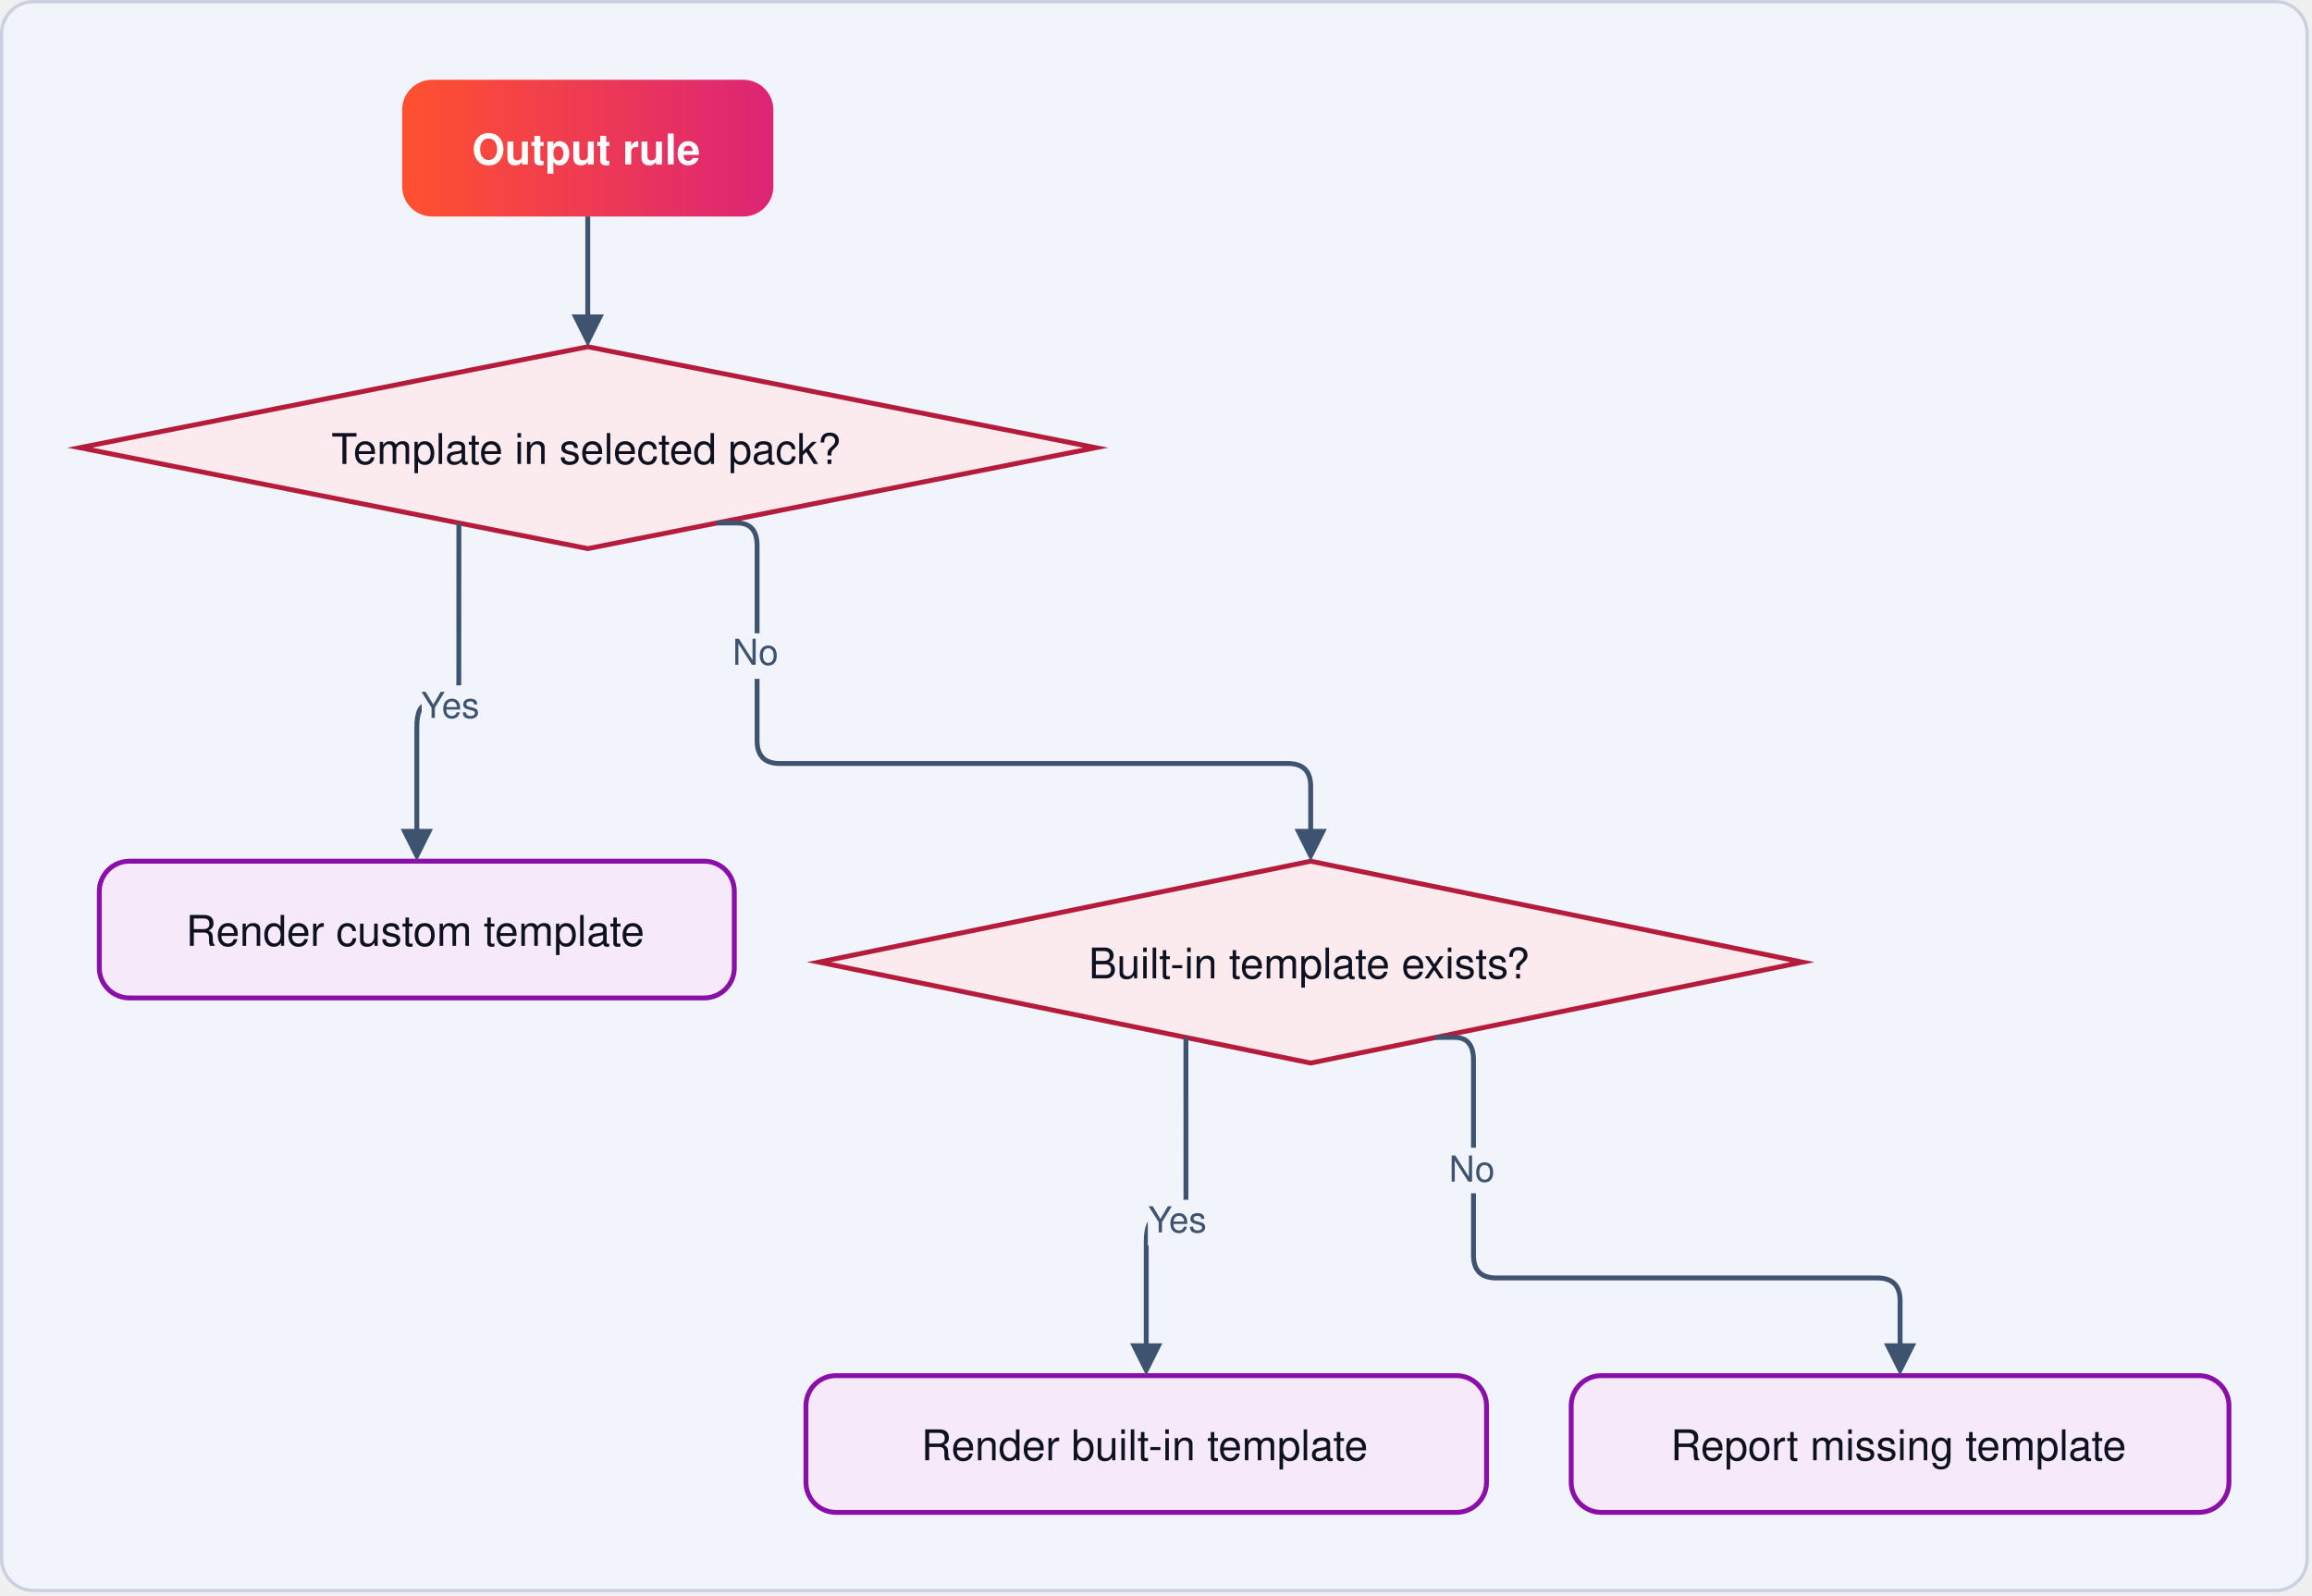
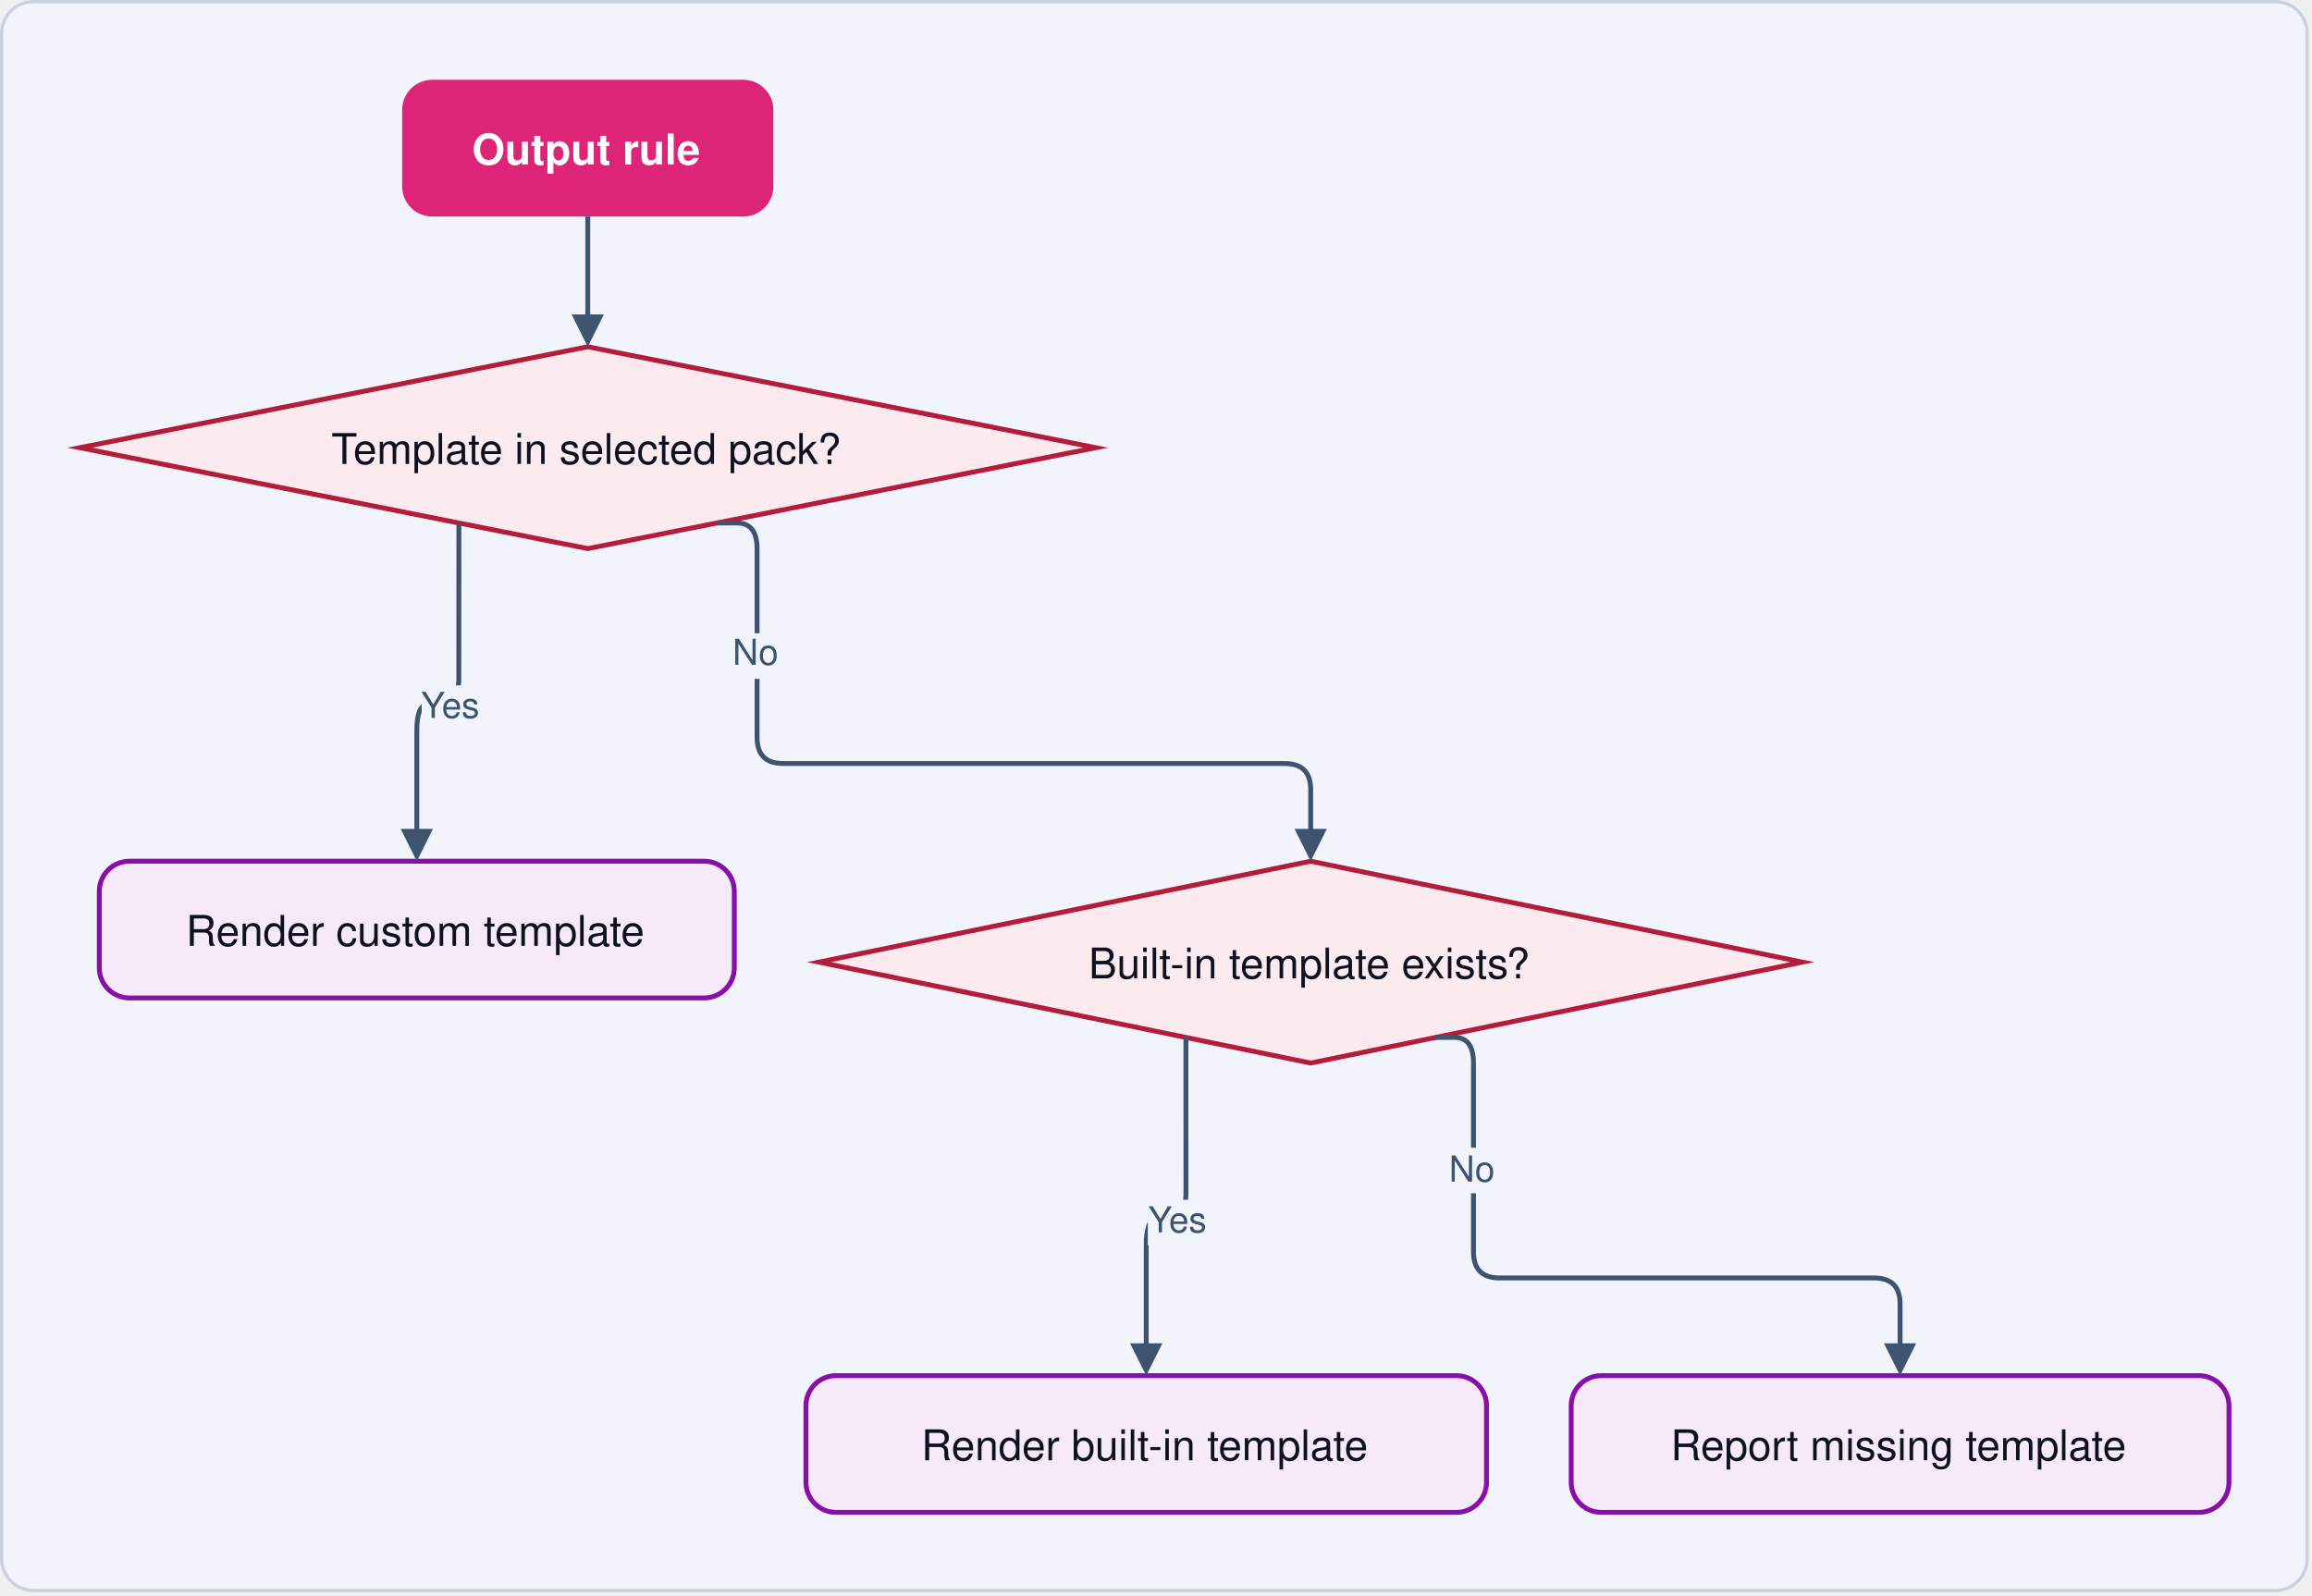
- <svg xmlns="http://www.w3.org/2000/svg" style="background: transparent; background-color: transparent; color-scheme: light;" version="1.1" width="710px" height="490px" viewBox="-0.5 -0.5 710 490" content="&lt;mxfile host=&quot;Electron&quot; agent=&quot;Mozilla/5.0 (Macintosh; Intel Mac OS X 10_15_7) AppleWebKit/537.36 (KHTML, like Gecko) draw.io/26.2.15 Chrome/134.0.7.205 Electron/35.2.1 Safari/537.36&quot; version=&quot;26.2.15&quot;&gt;&#10;  &lt;diagram name=&quot;Diagram&quot; id=&quot;d1&quot;&gt;&#10;    &lt;mxGraphModel dx=&quot;-378&quot; dy=&quot;-134&quot; grid=&quot;0&quot; gridSize=&quot;10&quot; guides=&quot;1&quot; tooltips=&quot;1&quot; connect=&quot;1&quot; arrows=&quot;1&quot; fold=&quot;0&quot; page=&quot;0&quot; pageScale=&quot;1&quot; pageWidth=&quot;850&quot; pageHeight=&quot;1100&quot; math=&quot;0&quot; shadow=&quot;0&quot;&gt;&#10;      &lt;root&gt;&#10;        &lt;mxCell id=&quot;0&quot; /&gt;&#10;        &lt;mxCell id=&quot;bg&quot; value=&quot;Background&quot; style=&quot;locked=1;&quot; parent=&quot;0&quot; /&gt;&#10;        &lt;mxCell id=&quot;card&quot; value=&quot;&quot; style=&quot;rounded=1;arcSize=2;absoluteArcSize=0;fillColor=#f1f4fb;strokeColor=#c9d0de;&quot; parent=&quot;bg&quot; vertex=&quot;1&quot;&gt;&#10;          &lt;mxGeometry width=&quot;708&quot; height=&quot;488&quot; as=&quot;geometry&quot; /&gt;&#10;        &lt;/mxCell&gt;&#10;        &lt;mxCell id=&quot;1&quot; value=&quot;Diagram&quot; parent=&quot;0&quot; /&gt;&#10;        &lt;mxCell id=&quot;n_A&quot; value=&quot;Output rule&quot; style=&quot;fontFamily=Manrope, Helvetica, Arial, sans-serif;fontSize=13;fontColor=#0d1120;strokeWidth=1.5;rounded=1;arcSize=22;fillColor=#ff512f;gradientColor=#dd2476;gradientDirection=east;strokeColor=none;fontColor=#ffffff;fontStyle=1;&quot; parent=&quot;1&quot; vertex=&quot;1&quot;&gt;&#10;          &lt;mxGeometry x=&quot;123&quot; y=&quot;24&quot; width=&quot;114&quot; height=&quot;42&quot; as=&quot;geometry&quot; /&gt;&#10;        &lt;/mxCell&gt;&#10;        &lt;mxCell id=&quot;n_B&quot; value=&quot;Template in selected pack?&quot; style=&quot;fontFamily=Manrope, Helvetica, Arial, sans-serif;fontSize=13;fontColor=#0d1120;strokeWidth=1.5;rhombus;fillColor=#fbeaee;strokeColor=#b51c3c;&quot; parent=&quot;1&quot; vertex=&quot;1&quot;&gt;&#10;          &lt;mxGeometry x=&quot;24&quot; y=&quot;106&quot; width=&quot;312&quot; height=&quot;62&quot; as=&quot;geometry&quot; /&gt;&#10;        &lt;/mxCell&gt;&#10;        &lt;mxCell id=&quot;n_C&quot; value=&quot;Render custom template&quot; style=&quot;fontFamily=Manrope, Helvetica, Arial, sans-serif;fontSize=13;fontColor=#0d1120;strokeWidth=1.5;rounded=1;arcSize=22;fillColor=#f5e9fa;strokeColor=#8a0ea8;&quot; parent=&quot;1&quot; vertex=&quot;1&quot;&gt;&#10;          &lt;mxGeometry x=&quot;30&quot; y=&quot;264&quot; width=&quot;195&quot; height=&quot;42&quot; as=&quot;geometry&quot; /&gt;&#10;        &lt;/mxCell&gt;&#10;        &lt;mxCell id=&quot;n_D&quot; value=&quot;Built-in template exists?&quot; style=&quot;fontFamily=Manrope, Helvetica, Arial, sans-serif;fontSize=13;fontColor=#0d1120;strokeWidth=1.5;rhombus;fillColor=#fbeaee;strokeColor=#b51c3c;&quot; parent=&quot;1&quot; vertex=&quot;1&quot;&gt;&#10;          &lt;mxGeometry x=&quot;251&quot; y=&quot;264&quot; width=&quot;302&quot; height=&quot;62&quot; as=&quot;geometry&quot; /&gt;&#10;        &lt;/mxCell&gt;&#10;        &lt;mxCell id=&quot;n_E&quot; value=&quot;Render built-in template&quot; style=&quot;fontFamily=Manrope, Helvetica, Arial, sans-serif;fontSize=13;fontColor=#0d1120;strokeWidth=1.5;rounded=1;arcSize=22;fillColor=#f5e9fa;strokeColor=#8a0ea8;&quot; parent=&quot;1&quot; vertex=&quot;1&quot;&gt;&#10;          &lt;mxGeometry x=&quot;247&quot; y=&quot;422&quot; width=&quot;209&quot; height=&quot;42&quot; as=&quot;geometry&quot; /&gt;&#10;        &lt;/mxCell&gt;&#10;        &lt;mxCell id=&quot;n_F&quot; value=&quot;Report missing template&quot; style=&quot;fontFamily=Manrope, Helvetica, Arial, sans-serif;fontSize=13;fontColor=#0d1120;strokeWidth=1.5;rounded=1;arcSize=22;fillColor=#f5e9fa;strokeColor=#8a0ea8;&quot; parent=&quot;1&quot; vertex=&quot;1&quot;&gt;&#10;          &lt;mxGeometry x=&quot;482&quot; y=&quot;422&quot; width=&quot;202&quot; height=&quot;42&quot; as=&quot;geometry&quot; /&gt;&#10;        &lt;/mxCell&gt;&#10;        &lt;mxCell id=&quot;e0&quot; value=&quot;&quot; style=&quot;edgeStyle=orthogonalEdgeStyle;rounded=1;arcSize=14;strokeColor=#3d5370;strokeWidth=1.5;endArrow=block;endFill=1;endSize=6;fontFamily=Manrope, Helvetica, Arial, sans-serif;fontSize=11;fontColor=#3d5370;labelBackgroundColor=#f1f4fb;exitX=0.5;exitY=1;exitDx=0;exitDy=0;entryX=0.5;entryY=0;entryDx=0;entryDy=0;&quot; parent=&quot;1&quot; source=&quot;n_A&quot; target=&quot;n_B&quot; edge=&quot;1&quot;&gt;&#10;          &lt;mxGeometry relative=&quot;1&quot; as=&quot;geometry&quot; /&gt;&#10;        &lt;/mxCell&gt;&#10;        &lt;mxCell id=&quot;e1&quot; value=&quot;Yes&quot; style=&quot;edgeStyle=orthogonalEdgeStyle;rounded=1;arcSize=14;strokeColor=#3d5370;strokeWidth=1.5;endArrow=block;endFill=1;endSize=6;fontFamily=Manrope, Helvetica, Arial, sans-serif;fontSize=11;fontColor=#3d5370;labelBackgroundColor=#f1f4fb;exitX=0.33;exitY=1;exitDx=0;exitDy=0;entryX=0.5;entryY=0;entryDx=0;entryDy=0;&quot; parent=&quot;1&quot; source=&quot;n_B&quot; target=&quot;n_C&quot; edge=&quot;1&quot;&gt;&#10;          &lt;mxGeometry relative=&quot;1&quot; as=&quot;geometry&quot; /&gt;&#10;        &lt;/mxCell&gt;&#10;        &lt;mxCell id=&quot;e2&quot; value=&quot;No&quot; style=&quot;edgeStyle=orthogonalEdgeStyle;rounded=1;arcSize=14;strokeColor=#3d5370;strokeWidth=1.5;endArrow=block;endFill=1;endSize=6;fontFamily=Manrope, Helvetica, Arial, sans-serif;fontSize=11;fontColor=#3d5370;labelBackgroundColor=#f1f4fb;exitX=0.67;exitY=1;exitDx=0;exitDy=0;entryX=0.5;entryY=0;entryDx=0;entryDy=0;&quot; parent=&quot;1&quot; source=&quot;n_B&quot; target=&quot;n_D&quot; edge=&quot;1&quot;&gt;&#10;          &lt;mxGeometry x=&quot;-0.64&quot; relative=&quot;1&quot; as=&quot;geometry&quot;&gt;&#10;            &lt;Array as=&quot;points&quot;&gt;&#10;              &lt;mxPoint x=&quot;232&quot; y=&quot;234&quot; /&gt;&#10;              &lt;mxPoint x=&quot;402&quot; y=&quot;234&quot; /&gt;&#10;            &lt;/Array&gt;&#10;          &lt;/mxGeometry&gt;&#10;        &lt;/mxCell&gt;&#10;        &lt;mxCell id=&quot;e3&quot; value=&quot;Yes&quot; style=&quot;edgeStyle=orthogonalEdgeStyle;rounded=1;arcSize=14;strokeColor=#3d5370;strokeWidth=1.5;endArrow=block;endFill=1;endSize=6;fontFamily=Manrope, Helvetica, Arial, sans-serif;fontSize=11;fontColor=#3d5370;labelBackgroundColor=#f1f4fb;exitX=0.33;exitY=1;exitDx=0;exitDy=0;entryX=0.5;entryY=0;entryDx=0;entryDy=0;&quot; parent=&quot;1&quot; source=&quot;n_D&quot; target=&quot;n_E&quot; edge=&quot;1&quot;&gt;&#10;          &lt;mxGeometry relative=&quot;1&quot; as=&quot;geometry&quot; /&gt;&#10;        &lt;/mxCell&gt;&#10;        &lt;mxCell id=&quot;e4&quot; value=&quot;No&quot; style=&quot;edgeStyle=orthogonalEdgeStyle;rounded=1;arcSize=14;strokeColor=#3d5370;strokeWidth=1.5;endArrow=block;endFill=1;endSize=6;fontFamily=Manrope, Helvetica, Arial, sans-serif;fontSize=11;fontColor=#3d5370;labelBackgroundColor=#f1f4fb;exitX=0.67;exitY=1;exitDx=0;exitDy=0;entryX=0.5;entryY=0;entryDx=0;entryDy=0;&quot; parent=&quot;1&quot; source=&quot;n_D&quot; target=&quot;n_F&quot; edge=&quot;1&quot;&gt;&#10;          &lt;mxGeometry x=&quot;-0.58&quot; relative=&quot;1&quot; as=&quot;geometry&quot;&gt;&#10;            &lt;Array as=&quot;points&quot;&gt;&#10;              &lt;mxPoint x=&quot;452&quot; y=&quot;392&quot; /&gt;&#10;              &lt;mxPoint x=&quot;583&quot; y=&quot;392&quot; /&gt;&#10;            &lt;/Array&gt;&#10;          &lt;/mxGeometry&gt;&#10;        &lt;/mxCell&gt;&#10;      &lt;/root&gt;&#10;    &lt;/mxGraphModel&gt;&#10;  &lt;/diagram&gt;&#10;&lt;/mxfile&gt;&#10;">
-   <defs>
-     <linearGradient x1="0%" y1="0%" x2="100%" y2="0%" id="drawio-svg-fAOIXuJUKCCxkGDCbQjd-gradient-light-dark_ff512f_ff6c4e_-1-light-dark_dd2476_ff80c6_-1-e-0">
-       <stop offset="0%" stop-color="#ff512f" stop-opacity="1" style="stop-color: light-dark(rgb(255, 81, 47), rgb(255, 108, 78)); stop-opacity: 1;" />
-       <stop offset="100%" stop-color="#dd2476" stop-opacity="1" style="stop-color: light-dark(rgb(221, 36, 118), rgb(255, 128, 198)); stop-opacity: 1;" />
-     </linearGradient>
-   </defs>
+ <svg xmlns="http://www.w3.org/2000/svg" style="background: transparent; background-color: transparent; color-scheme: light;" version="1.1" width="710px" height="490px" viewBox="-0.5 -0.5 710 490" content="&lt;mxfile host=&quot;Electron&quot; agent=&quot;Mozilla/5.0 (Macintosh; Intel Mac OS X 10_15_7) AppleWebKit/537.36 (KHTML, like Gecko) draw.io/26.2.15 Chrome/134.0.7.205 Electron/35.2.1 Safari/537.36&quot; version=&quot;26.2.15&quot;&gt;&#10;  &lt;diagram name=&quot;Diagram&quot; id=&quot;d1&quot;&gt;&#10;    &lt;mxGraphModel dx=&quot;-378&quot; dy=&quot;-134&quot; grid=&quot;0&quot; gridSize=&quot;10&quot; guides=&quot;1&quot; tooltips=&quot;1&quot; connect=&quot;1&quot; arrows=&quot;1&quot; fold=&quot;0&quot; page=&quot;0&quot; pageScale=&quot;1&quot; pageWidth=&quot;850&quot; pageHeight=&quot;1100&quot; math=&quot;0&quot; shadow=&quot;0&quot;&gt;&#10;      &lt;root&gt;&#10;        &lt;mxCell id=&quot;0&quot; /&gt;&#10;        &lt;mxCell id=&quot;bg&quot; value=&quot;Background&quot; style=&quot;locked=1;&quot; parent=&quot;0&quot; /&gt;&#10;        &lt;mxCell id=&quot;card&quot; value=&quot;&quot; style=&quot;rounded=1;arcSize=2;absoluteArcSize=0;fillColor=#f1f4fb;strokeColor=#c9d0de;&quot; parent=&quot;bg&quot; vertex=&quot;1&quot;&gt;&#10;          &lt;mxGeometry width=&quot;708&quot; height=&quot;488&quot; as=&quot;geometry&quot; /&gt;&#10;        &lt;/mxCell&gt;&#10;        &lt;mxCell id=&quot;1&quot; value=&quot;Diagram&quot; parent=&quot;0&quot; /&gt;&#10;        &lt;mxCell id=&quot;n_A&quot; value=&quot;Output rule&quot; style=&quot;fontFamily=Manrope, Helvetica, Arial, sans-serif;fontSize=13;fontColor=#0d1120;strokeWidth=1.5;rounded=1;arcSize=22;fillColor=#dd2476;strokeColor=none;fontColor=#ffffff;fontStyle=1;&quot; parent=&quot;1&quot; vertex=&quot;1&quot;&gt;&#10;          &lt;mxGeometry x=&quot;123&quot; y=&quot;24&quot; width=&quot;114&quot; height=&quot;42&quot; as=&quot;geometry&quot; /&gt;&#10;        &lt;/mxCell&gt;&#10;        &lt;mxCell id=&quot;n_B&quot; value=&quot;Template in selected pack?&quot; style=&quot;fontFamily=Manrope, Helvetica, Arial, sans-serif;fontSize=13;fontColor=#0d1120;strokeWidth=1.5;rhombus;fillColor=#fbeaee;strokeColor=#b51c3c;&quot; parent=&quot;1&quot; vertex=&quot;1&quot;&gt;&#10;          &lt;mxGeometry x=&quot;24&quot; y=&quot;106&quot; width=&quot;312&quot; height=&quot;62&quot; as=&quot;geometry&quot; /&gt;&#10;        &lt;/mxCell&gt;&#10;        &lt;mxCell id=&quot;n_C&quot; value=&quot;Render custom template&quot; style=&quot;fontFamily=Manrope, Helvetica, Arial, sans-serif;fontSize=13;fontColor=#0d1120;strokeWidth=1.5;rounded=1;arcSize=22;fillColor=#f5e9fa;strokeColor=#8a0ea8;&quot; parent=&quot;1&quot; vertex=&quot;1&quot;&gt;&#10;          &lt;mxGeometry x=&quot;30&quot; y=&quot;264&quot; width=&quot;195&quot; height=&quot;42&quot; as=&quot;geometry&quot; /&gt;&#10;        &lt;/mxCell&gt;&#10;        &lt;mxCell id=&quot;n_D&quot; value=&quot;Built-in template exists?&quot; style=&quot;fontFamily=Manrope, Helvetica, Arial, sans-serif;fontSize=13;fontColor=#0d1120;strokeWidth=1.5;rhombus;fillColor=#fbeaee;strokeColor=#b51c3c;&quot; parent=&quot;1&quot; vertex=&quot;1&quot;&gt;&#10;          &lt;mxGeometry x=&quot;251&quot; y=&quot;264&quot; width=&quot;302&quot; height=&quot;62&quot; as=&quot;geometry&quot; /&gt;&#10;        &lt;/mxCell&gt;&#10;        &lt;mxCell id=&quot;n_E&quot; value=&quot;Render built-in template&quot; style=&quot;fontFamily=Manrope, Helvetica, Arial, sans-serif;fontSize=13;fontColor=#0d1120;strokeWidth=1.5;rounded=1;arcSize=22;fillColor=#f5e9fa;strokeColor=#8a0ea8;&quot; parent=&quot;1&quot; vertex=&quot;1&quot;&gt;&#10;          &lt;mxGeometry x=&quot;247&quot; y=&quot;422&quot; width=&quot;209&quot; height=&quot;42&quot; as=&quot;geometry&quot; /&gt;&#10;        &lt;/mxCell&gt;&#10;        &lt;mxCell id=&quot;n_F&quot; value=&quot;Report missing template&quot; style=&quot;fontFamily=Manrope, Helvetica, Arial, sans-serif;fontSize=13;fontColor=#0d1120;strokeWidth=1.5;rounded=1;arcSize=22;fillColor=#f5e9fa;strokeColor=#8a0ea8;&quot; parent=&quot;1&quot; vertex=&quot;1&quot;&gt;&#10;          &lt;mxGeometry x=&quot;482&quot; y=&quot;422&quot; width=&quot;202&quot; height=&quot;42&quot; as=&quot;geometry&quot; /&gt;&#10;        &lt;/mxCell&gt;&#10;        &lt;mxCell id=&quot;e0&quot; value=&quot;&quot; style=&quot;edgeStyle=orthogonalEdgeStyle;rounded=1;arcSize=16;html=0;strokeColor=#3d5370;strokeWidth=1.5;endArrow=block;endFill=1;endSize=6;fontFamily=Manrope, Helvetica, Arial, sans-serif;fontSize=11;fontColor=#3d5370;labelBackgroundColor=#f1f4fb;exitX=0.5;exitY=1;exitDx=0;exitDy=0;entryX=0.5;entryY=0;entryDx=0;entryDy=0;&quot; parent=&quot;1&quot; source=&quot;n_A&quot; target=&quot;n_B&quot; edge=&quot;1&quot;&gt;&#10;          &lt;mxGeometry relative=&quot;1&quot; as=&quot;geometry&quot; /&gt;&#10;        &lt;/mxCell&gt;&#10;        &lt;mxCell id=&quot;e1&quot; value=&quot;Yes&quot; style=&quot;edgeStyle=orthogonalEdgeStyle;rounded=1;arcSize=16;html=0;strokeColor=#3d5370;strokeWidth=1.5;endArrow=block;endFill=1;endSize=6;fontFamily=Manrope, Helvetica, Arial, sans-serif;fontSize=11;fontColor=#3d5370;labelBackgroundColor=#f1f4fb;exitX=0.33;exitY=1;exitDx=0;exitDy=0;entryX=0.5;entryY=0;entryDx=0;entryDy=0;&quot; parent=&quot;1&quot; source=&quot;n_B&quot; target=&quot;n_C&quot; edge=&quot;1&quot;&gt;&#10;          &lt;mxGeometry relative=&quot;1&quot; as=&quot;geometry&quot; /&gt;&#10;        &lt;/mxCell&gt;&#10;        &lt;mxCell id=&quot;e2&quot; value=&quot;No&quot; style=&quot;edgeStyle=orthogonalEdgeStyle;rounded=1;arcSize=16;html=0;strokeColor=#3d5370;strokeWidth=1.5;endArrow=block;endFill=1;endSize=6;fontFamily=Manrope, Helvetica, Arial, sans-serif;fontSize=11;fontColor=#3d5370;labelBackgroundColor=#f1f4fb;exitX=0.67;exitY=1;exitDx=0;exitDy=0;entryX=0.5;entryY=0;entryDx=0;entryDy=0;&quot; parent=&quot;1&quot; source=&quot;n_B&quot; target=&quot;n_D&quot; edge=&quot;1&quot;&gt;&#10;          &lt;mxGeometry x=&quot;-0.64&quot; relative=&quot;1&quot; as=&quot;geometry&quot;&gt;&#10;            &lt;Array as=&quot;points&quot;&gt;&#10;              &lt;mxPoint x=&quot;232&quot; y=&quot;234&quot; /&gt;&#10;              &lt;mxPoint x=&quot;402&quot; y=&quot;234&quot; /&gt;&#10;            &lt;/Array&gt;&#10;          &lt;/mxGeometry&gt;&#10;        &lt;/mxCell&gt;&#10;        &lt;mxCell id=&quot;e3&quot; value=&quot;Yes&quot; style=&quot;edgeStyle=orthogonalEdgeStyle;rounded=1;arcSize=16;html=0;strokeColor=#3d5370;strokeWidth=1.5;endArrow=block;endFill=1;endSize=6;fontFamily=Manrope, Helvetica, Arial, sans-serif;fontSize=11;fontColor=#3d5370;labelBackgroundColor=#f1f4fb;exitX=0.33;exitY=1;exitDx=0;exitDy=0;entryX=0.5;entryY=0;entryDx=0;entryDy=0;&quot; parent=&quot;1&quot; source=&quot;n_D&quot; target=&quot;n_E&quot; edge=&quot;1&quot;&gt;&#10;          &lt;mxGeometry relative=&quot;1&quot; as=&quot;geometry&quot; /&gt;&#10;        &lt;/mxCell&gt;&#10;        &lt;mxCell id=&quot;e4&quot; value=&quot;No&quot; style=&quot;edgeStyle=orthogonalEdgeStyle;rounded=1;arcSize=16;html=0;strokeColor=#3d5370;strokeWidth=1.5;endArrow=block;endFill=1;endSize=6;fontFamily=Manrope, Helvetica, Arial, sans-serif;fontSize=11;fontColor=#3d5370;labelBackgroundColor=#f1f4fb;exitX=0.67;exitY=1;exitDx=0;exitDy=0;entryX=0.5;entryY=0;entryDx=0;entryDy=0;&quot; parent=&quot;1&quot; source=&quot;n_D&quot; target=&quot;n_F&quot; edge=&quot;1&quot;&gt;&#10;          &lt;mxGeometry x=&quot;-0.58&quot; relative=&quot;1&quot; as=&quot;geometry&quot;&gt;&#10;            &lt;Array as=&quot;points&quot;&gt;&#10;              &lt;mxPoint x=&quot;452&quot; y=&quot;392&quot; /&gt;&#10;              &lt;mxPoint x=&quot;583&quot; y=&quot;392&quot; /&gt;&#10;            &lt;/Array&gt;&#10;          &lt;/mxGeometry&gt;&#10;        &lt;/mxCell&gt;&#10;      &lt;/root&gt;&#10;    &lt;/mxGraphModel&gt;&#10;  &lt;/diagram&gt;&#10;&lt;/mxfile&gt;&#10;">
+   <defs />
  <g>
    <g data-cell-id="0">
      <g data-cell-id="bg">
        <g data-cell-id="card">
          <g>
            <rect x="0" y="0" width="708" height="488" rx="9.76" ry="9.76" fill="#f1f4fb" stroke="#c9d0de" pointer-events="all" style="fill: light-dark(rgb(241, 244, 251), rgb(24, 27, 33)); stroke: light-dark(rgb(201, 208, 222), rgb(53, 59, 71));" />
          </g>
        </g>
      </g>
      <g data-cell-id="1">
        <g data-cell-id="n_A">
          <g>
-             <rect x="123" y="24" width="114" height="42" rx="9.24" ry="9.24" fill="url(#drawio-svg-fAOIXuJUKCCxkGDCbQjd-gradient-light-dark_ff512f_ff6c4e_-1-light-dark_dd2476_ff80c6_-1-e-0)" stroke="none" pointer-events="all" style="fill: url(&quot;#drawio-svg-fAOIXuJUKCCxkGDCbQjd-gradient-light-dark_ff512f_ff6c4e_-1-light-dark_dd2476_ff80c6_-1-e-0&quot;);" />
+             <rect x="123" y="24" width="114" height="42" rx="9.24" ry="9.24" fill="#dd2476" stroke="none" pointer-events="all" style="fill: light-dark(rgb(221, 36, 118), rgb(255, 128, 198));" />
          </g>
          <g>
            <g fill="#ffffff" font-family="&quot;Manrope&quot;, &quot;Helvetica&quot;, &quot;Arial&quot;, &quot;sans-serif&quot;" font-weight="bold" text-anchor="middle" font-size="13px" style="fill: light-dark(rgb(255, 255, 255), rgb(18, 18, 18));">
              <text x="179.5" y="50">Output rule</text>
            </g>
          </g>
        </g>
        <g data-cell-id="n_B">
          <g>
            <path d="M 180 106 L 336 137 L 180 168 L 24 137 Z" fill="#fbeaee" stroke="#b51c3c" stroke-width="1.5" stroke-miterlimit="10" pointer-events="all" style="fill: light-dark(rgb(251, 234, 238), rgb(44, 29, 33)); stroke: light-dark(rgb(181, 28, 60), rgb(255, 153, 180));" />
          </g>
          <g>
            <g fill="#0d1120" font-family="&quot;Manrope&quot;, &quot;Helvetica&quot;, &quot;Arial&quot;, &quot;sans-serif&quot;" text-anchor="middle" font-size="13px" style="fill: light-dark(rgb(13, 17, 32), rgb(219, 222, 235));">
              <text x="179.5" y="142">Template in selected pack?</text>
            </g>
          </g>
        </g>
        <g data-cell-id="n_C">
          <g>
            <rect x="30" y="264" width="195" height="42" rx="9.24" ry="9.24" fill="#f5e9fa" stroke="#8a0ea8" stroke-width="1.5" pointer-events="all" style="fill: light-dark(rgb(245, 233, 250), rgb(41, 30, 45)); stroke: light-dark(rgb(138, 14, 168), rgb(255, 160, 255));" />
          </g>
          <g>
            <g fill="#0d1120" font-family="&quot;Manrope&quot;, &quot;Helvetica&quot;, &quot;Arial&quot;, &quot;sans-serif&quot;" text-anchor="middle" font-size="13px" style="fill: light-dark(rgb(13, 17, 32), rgb(219, 222, 235));">
              <text x="127" y="290">Render custom template</text>
            </g>
          </g>
        </g>
        <g data-cell-id="n_D">
          <g>
            <path d="M 402 264 L 553 295 L 402 326 L 251 295 Z" fill="#fbeaee" stroke="#b51c3c" stroke-width="1.5" stroke-miterlimit="10" pointer-events="all" style="fill: light-dark(rgb(251, 234, 238), rgb(44, 29, 33)); stroke: light-dark(rgb(181, 28, 60), rgb(255, 153, 180));" />
          </g>
          <g>
            <g fill="#0d1120" font-family="&quot;Manrope&quot;, &quot;Helvetica&quot;, &quot;Arial&quot;, &quot;sans-serif&quot;" text-anchor="middle" font-size="13px" style="fill: light-dark(rgb(13, 17, 32), rgb(219, 222, 235));">
              <text x="401.5" y="300">Built-in template exists?</text>
            </g>
          </g>
        </g>
        <g data-cell-id="n_E">
          <g>
            <rect x="247" y="422" width="209" height="42" rx="9.24" ry="9.24" fill="#f5e9fa" stroke="#8a0ea8" stroke-width="1.5" pointer-events="all" style="fill: light-dark(rgb(245, 233, 250), rgb(41, 30, 45)); stroke: light-dark(rgb(138, 14, 168), rgb(255, 160, 255));" />
          </g>
          <g>
            <g fill="#0d1120" font-family="&quot;Manrope&quot;, &quot;Helvetica&quot;, &quot;Arial&quot;, &quot;sans-serif&quot;" text-anchor="middle" font-size="13px" style="fill: light-dark(rgb(13, 17, 32), rgb(219, 222, 235));">
              <text x="351" y="448">Render built-in template</text>
            </g>
          </g>
        </g>
        <g data-cell-id="n_F">
          <g>
            <rect x="482" y="422" width="202" height="42" rx="9.24" ry="9.24" fill="#f5e9fa" stroke="#8a0ea8" stroke-width="1.5" pointer-events="all" style="fill: light-dark(rgb(245, 233, 250), rgb(41, 30, 45)); stroke: light-dark(rgb(138, 14, 168), rgb(255, 160, 255));" />
          </g>
          <g>
            <g fill="#0d1120" font-family="&quot;Manrope&quot;, &quot;Helvetica&quot;, &quot;Arial&quot;, &quot;sans-serif&quot;" text-anchor="middle" font-size="13px" style="fill: light-dark(rgb(13, 17, 32), rgb(219, 222, 235));">
              <text x="582.5" y="448">Report missing template</text>
            </g>
          </g>
        </g>
        <g data-cell-id="e0">
          <g>
            <path d="M 180 66 L 180 96.82" fill="none" stroke="#3d5370" stroke-width="1.5" stroke-miterlimit="10" pointer-events="stroke" style="stroke: light-dark(rgb(61, 83, 112), rgb(151, 170, 195));" />
            <path d="M 180 104.32 L 176.25 96.82 L 183.75 96.82 Z" fill="#3d5370" stroke="#3d5370" stroke-width="1.5" stroke-miterlimit="10" pointer-events="all" style="fill: light-dark(rgb(61, 83, 112), rgb(151, 170, 195)); stroke: light-dark(rgb(61, 83, 112), rgb(151, 170, 195));" />
          </g>
        </g>
        <g data-cell-id="e1">
          <g>
-             <path d="M 140.42 160.13 L 140.4 209 Q 140.4 216 133.95 216 L 130.72 216 Q 127.5 216 127.5 223 L 127.5 254.82" fill="none" stroke="#3d5370" stroke-width="1.5" stroke-miterlimit="10" pointer-events="stroke" style="stroke: light-dark(rgb(61, 83, 112), rgb(151, 170, 195));" />
+             <path d="M 140.42 160.13 L 140.4 208 Q 140.4 216 133.95 216 L 130.72 216 Q 127.5 216 127.5 224 L 127.5 254.82" fill="none" stroke="#3d5370" stroke-width="1.5" stroke-miterlimit="10" pointer-events="stroke" style="stroke: light-dark(rgb(61, 83, 112), rgb(151, 170, 195));" />
            <path d="M 127.5 262.32 L 123.75 254.82 L 131.25 254.82 Z" fill="#3d5370" stroke="#3d5370" stroke-width="1.5" stroke-miterlimit="10" pointer-events="all" style="fill: light-dark(rgb(61, 83, 112), rgb(151, 170, 195)); stroke: light-dark(rgb(61, 83, 112), rgb(151, 170, 195));" />
          </g>
          <g>
            <g fill="#3d5370" font-family="&quot;Manrope&quot;, &quot;Helvetica&quot;, &quot;Arial&quot;, &quot;sans-serif&quot;" text-anchor="middle" font-size="11px" style="fill: light-dark(rgb(61, 83, 112), rgb(151, 170, 195));">
              <rect fill="#f1f4fb" stroke="none" x="129" y="210" width="20" height="14" stroke-width="0" style="fill: light-dark(rgb(241, 244, 251), rgb(24, 27, 33));" />
              <text x="137.77" y="220">Yes</text>
            </g>
          </g>
        </g>
        <g data-cell-id="e2">
          <g>
-             <path d="M 219.58 160.13 L 225.79 160.12 Q 232 160.1 232 167.1 L 232 227 Q 232 234 239 234 L 395 234 Q 402 234 402 241 L 402 254.82" fill="none" stroke="#3d5370" stroke-width="1.5" stroke-miterlimit="10" pointer-events="stroke" style="stroke: light-dark(rgb(61, 83, 112), rgb(151, 170, 195));" />
+             <path d="M 219.58 160.13 L 225.79 160.12 Q 232 160.1 232 168.1 L 232 226 Q 232 234 240 234 L 394 234 Q 402 234 402 242 L 402 254.82" fill="none" stroke="#3d5370" stroke-width="1.5" stroke-miterlimit="10" pointer-events="stroke" style="stroke: light-dark(rgb(61, 83, 112), rgb(151, 170, 195));" />
            <path d="M 402 262.32 L 398.25 254.82 L 405.75 254.82 Z" fill="#3d5370" stroke="#3d5370" stroke-width="1.5" stroke-miterlimit="10" pointer-events="all" style="fill: light-dark(rgb(61, 83, 112), rgb(151, 170, 195)); stroke: light-dark(rgb(61, 83, 112), rgb(151, 170, 195));" />
          </g>
          <g>
            <g fill="#3d5370" font-family="&quot;Manrope&quot;, &quot;Helvetica&quot;, &quot;Arial&quot;, &quot;sans-serif&quot;" text-anchor="middle" font-size="11px" style="fill: light-dark(rgb(61, 83, 112), rgb(151, 170, 195));">
              <rect fill="#f1f4fb" stroke="none" x="225" y="194" width="16" height="14" stroke-width="0" style="fill: light-dark(rgb(241, 244, 251), rgb(24, 27, 33));" />
              <text x="231.5" y="203.68">No</text>
            </g>
          </g>
        </g>
        <g data-cell-id="e3">
          <g>
-             <path d="M 363.69 318.13 L 363.7 367 Q 363.7 374 357.6 374 L 354.55 374 Q 351.5 374 351.5 381 L 351.5 412.82" fill="none" stroke="#3d5370" stroke-width="1.5" stroke-miterlimit="10" pointer-events="stroke" style="stroke: light-dark(rgb(61, 83, 112), rgb(151, 170, 195));" />
+             <path d="M 363.69 318.13 L 363.7 366 Q 363.7 374 357.6 374 L 354.55 374 Q 351.5 374 351.5 382 L 351.5 412.82" fill="none" stroke="#3d5370" stroke-width="1.5" stroke-miterlimit="10" pointer-events="stroke" style="stroke: light-dark(rgb(61, 83, 112), rgb(151, 170, 195));" />
            <path d="M 351.5 420.32 L 347.75 412.82 L 355.25 412.82 Z" fill="#3d5370" stroke="#3d5370" stroke-width="1.5" stroke-miterlimit="10" pointer-events="all" style="fill: light-dark(rgb(61, 83, 112), rgb(151, 170, 195)); stroke: light-dark(rgb(61, 83, 112), rgb(151, 170, 195));" />
          </g>
          <g>
            <g fill="#3d5370" font-family="&quot;Manrope&quot;, &quot;Helvetica&quot;, &quot;Arial&quot;, &quot;sans-serif&quot;" text-anchor="middle" font-size="11px" style="fill: light-dark(rgb(61, 83, 112), rgb(151, 170, 195));">
              <rect fill="#f1f4fb" stroke="none" x="352" y="368" width="20" height="14" stroke-width="0" style="fill: light-dark(rgb(241, 244, 251), rgb(24, 27, 33));" />
              <text x="361.07" y="378">Yes</text>
            </g>
          </g>
        </g>
        <g data-cell-id="e4">
          <g>
-             <path d="M 440.31 318.13 L 446.16 318.12 Q 452 318.1 452 325.1 L 452 385 Q 452 392 459 392 L 576 392 Q 583 392 583 399 L 583 412.82" fill="none" stroke="#3d5370" stroke-width="1.5" stroke-miterlimit="10" pointer-events="stroke" style="stroke: light-dark(rgb(61, 83, 112), rgb(151, 170, 195));" />
+             <path d="M 440.31 318.13 L 446.16 318.12 Q 452 318.1 452 326.1 L 452 384 Q 452 392 460 392 L 575 392 Q 583 392 583 400 L 583 412.82" fill="none" stroke="#3d5370" stroke-width="1.5" stroke-miterlimit="10" pointer-events="stroke" style="stroke: light-dark(rgb(61, 83, 112), rgb(151, 170, 195));" />
            <path d="M 583 420.32 L 579.25 412.82 L 586.75 412.82 Z" fill="#3d5370" stroke="#3d5370" stroke-width="1.5" stroke-miterlimit="10" pointer-events="all" style="fill: light-dark(rgb(61, 83, 112), rgb(151, 170, 195)); stroke: light-dark(rgb(61, 83, 112), rgb(151, 170, 195));" />
          </g>
          <g>
            <g fill="#3d5370" font-family="&quot;Manrope&quot;, &quot;Helvetica&quot;, &quot;Arial&quot;, &quot;sans-serif&quot;" text-anchor="middle" font-size="11px" style="fill: light-dark(rgb(61, 83, 112), rgb(151, 170, 195));">
              <rect fill="#f1f4fb" stroke="none" x="445" y="352" width="16" height="14" stroke-width="0" style="fill: light-dark(rgb(241, 244, 251), rgb(24, 27, 33));" />
              <text x="451.5" y="362.41">No</text>
            </g>
          </g>
        </g>
      </g>
    </g>
  </g>
</svg>
